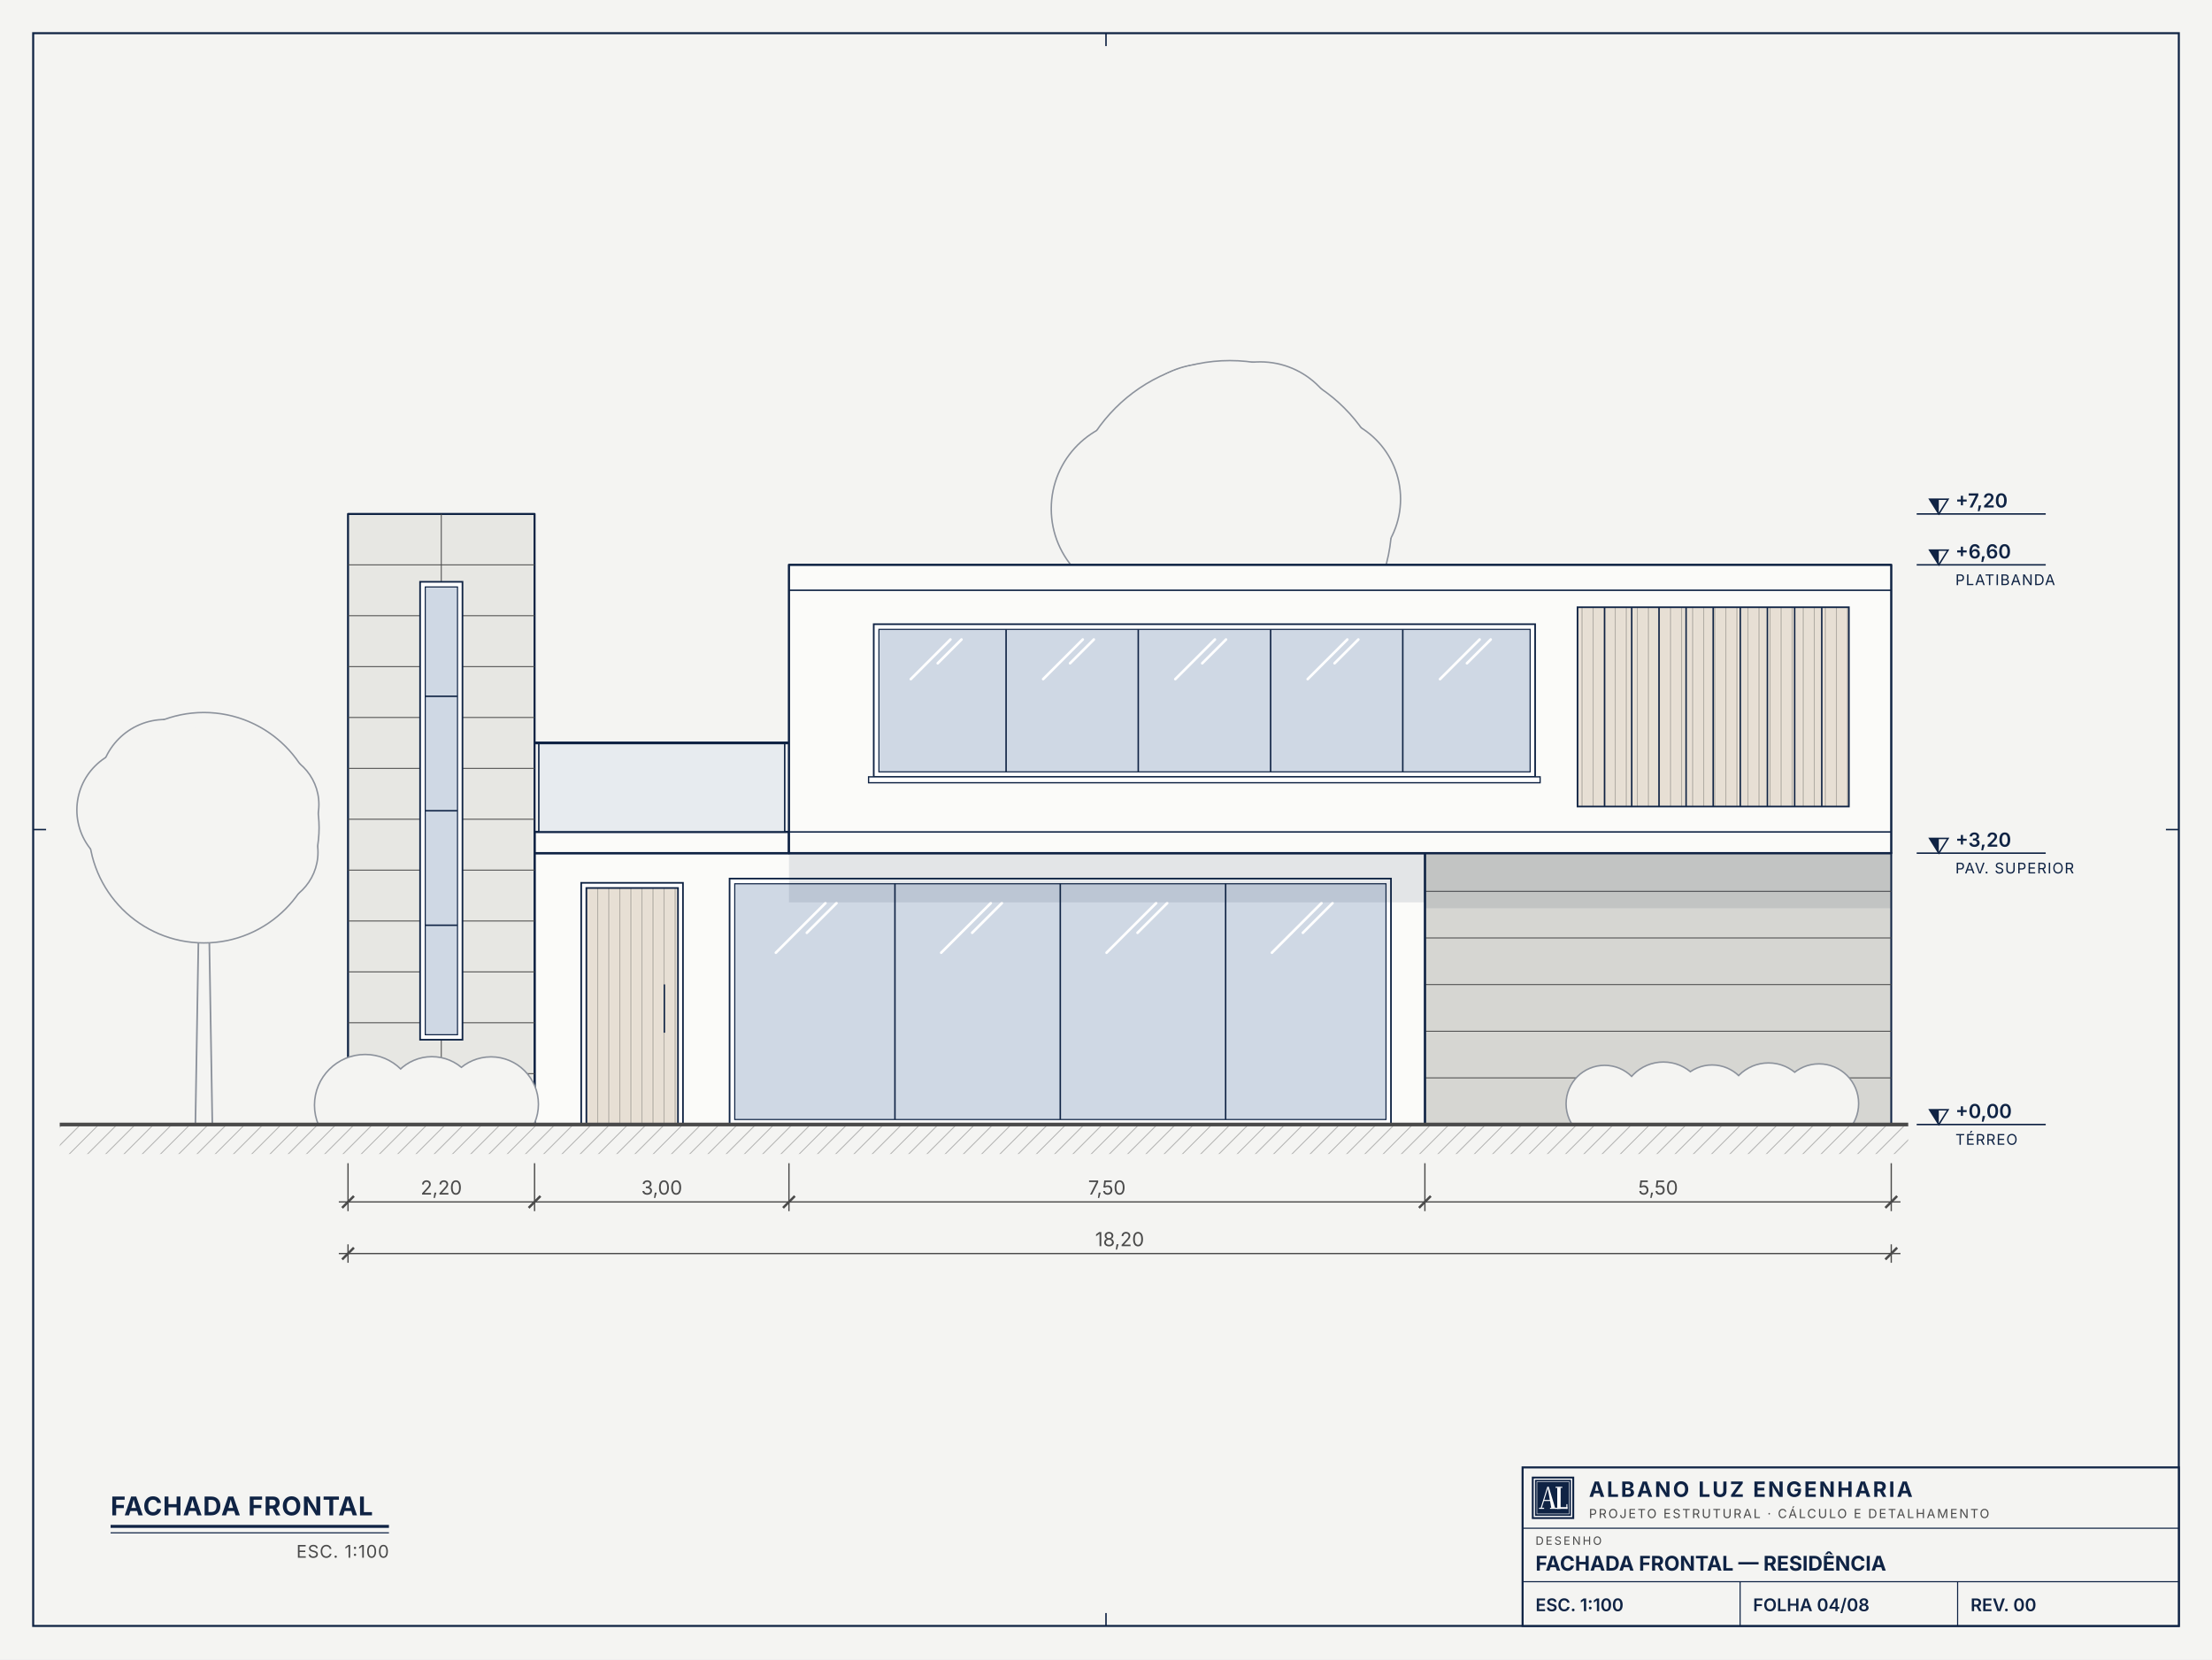
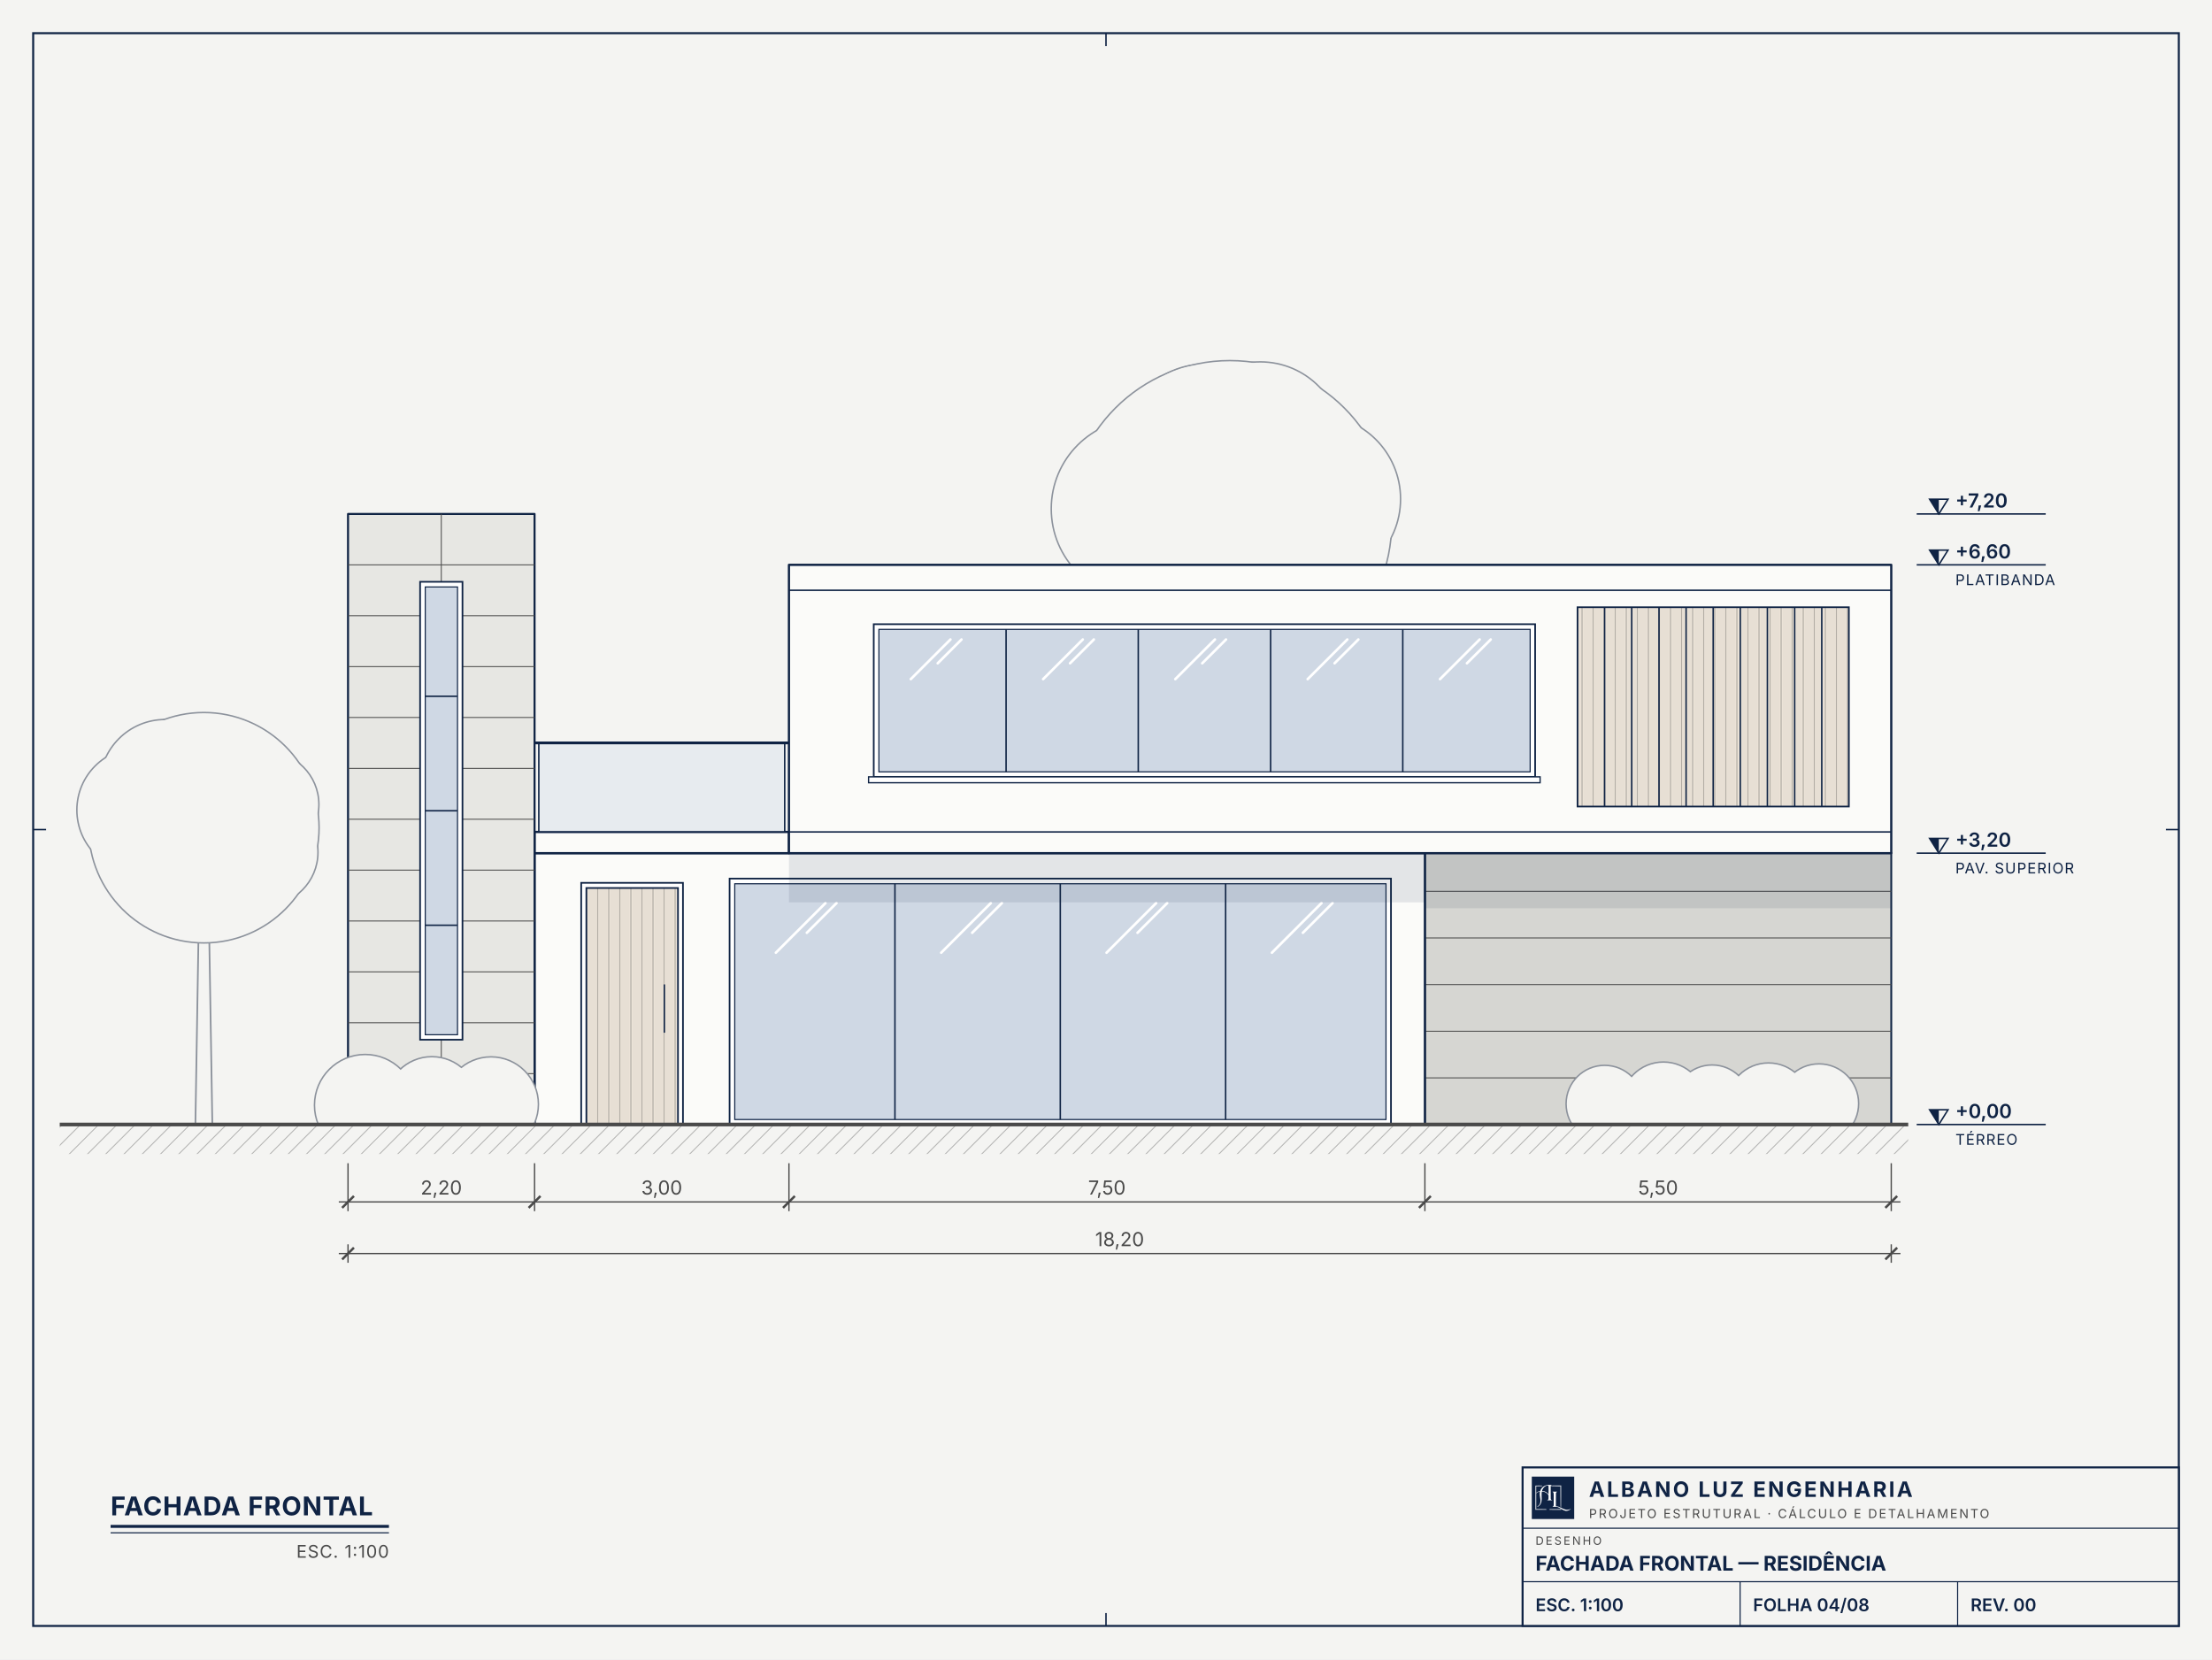
<svg xmlns="http://www.w3.org/2000/svg" width="1200" height="900" viewBox="0 0 1200 900" font-family="Inter, Arial, Helvetica, sans-serif">
  <style>text{stroke:none}.o{fill:none;stroke:#0F2344;stroke-width:1.5;stroke-linejoin:round}.w{fill:#FBFBF9;stroke:#0F2344;stroke-width:1.2;stroke-linejoin:round}.w2{fill:#E7E7E3;stroke:#0F2344;stroke-width:1.1;stroke-linejoin:round}.w3{fill:#D6D6D2;stroke:#0F2344;stroke-width:1}.fr{fill:#fff;stroke:#0F2344;stroke-width:.9}.gl{fill:#CFD8E4;stroke:#0F2344;stroke-width:.6}.gl2{fill:#DCE3EC;fill-opacity:.55;stroke:#0F2344;stroke-width:.8}.mu{fill:none;stroke:#0F2344;stroke-width:.8}.rf{fill:none;stroke:#fff;stroke-width:1.4;stroke-linecap:round}.pt{fill:#fff;stroke:#0F2344;stroke-width:.7}.th{fill:none;stroke:#4A4A4A;stroke-width:.5}.tn{fill:none;stroke:#0F2344;stroke-width:.8}.sh{fill:#0F2344;fill-opacity:.1}.dk{fill:#3A4150;stroke:#0F2344;stroke-width:.9}.md{fill:url(#mad);stroke:#0F2344;stroke-width:.9}.mt{fill:url(#met);stroke:#0F2344;stroke-width:1}.tl{fill:url(#telha);stroke:#0F2344;stroke-width:1.1;stroke-linejoin:round}.trs{fill:none;stroke:#8C929C;stroke-width:1.6}.trf{fill:#F4F4F2}.trk{fill:none;stroke:#8C929C;stroke-width:.9}.nw{fill:url(#hn);stroke:#0F2344;stroke-width:1.4;stroke-dasharray:8 4}.nd{fill:none;stroke:#0F2344;stroke-width:1;stroke-dasharray:6 3}.gx{fill:#FAFAF8;stroke:#4A4A4A;stroke-width:1.2}</style>
  <defs>
    <pattern id="terra" width="7" height="7" patternUnits="userSpaceOnUse" patternTransform="rotate(45)">
      <path d="M0 0V7" stroke="#4A4A4A" stroke-width=".7" />
    </pattern>
    <pattern id="mad" width="6" height="10" patternUnits="userSpaceOnUse">
      <rect width="6" height="10" fill="#E7DFD4" />
      <path d="M0 0V10" stroke="#4A4A4A" stroke-opacity=".55" stroke-width=".6" />
    </pattern>
  </defs>
  <rect width="1200" height="900" fill="#F4F4F2" />
  <path d="M662.6 610L664.9 314M671.8 610L669.5 314" class="trk" />
  <g class="trs">
    <circle cx="667.2" cy="283.4" r="87.4" />
    <circle cx="714.2" cy="270.7" r="45.2" />
    <circle cx="683.7" cy="240.9" r="44.2" />
    <circle cx="653.9" cy="243.1" r="45.2" />
    <circle cx="619.2" cy="276" r="48.5" />
    <circle cx="628.4" cy="311.2" r="46.2" />
    <circle cx="661.4" cy="321.8" r="40.6" />
    <circle cx="704.8" cy="308.2" r="44.9" />
  </g>
  <g class="trf">
    <circle cx="667.2" cy="283.4" r="87.4" />
    <circle cx="714.2" cy="270.7" r="45.2" />
    <circle cx="683.7" cy="240.9" r="44.2" />
    <circle cx="653.9" cy="243.1" r="45.2" />
    <circle cx="619.2" cy="276" r="48.5" />
    <circle cx="628.4" cy="311.2" r="46.2" />
    <circle cx="661.4" cy="321.8" r="40.6" />
    <circle cx="704.8" cy="308.2" r="44.9" />
  </g>
  <rect x="773" y="462.8" width="253" height="147.2" class="w3" />
  <path d="M773 584.7H1026M773 559.4H1026M773 534.1H1026M773 508.8H1026M773 483.5H1026" class="th" />
  <rect x="773" y="462.8" width="253" height="29.9" class="sh" />
  <rect x="290" y="462.8" width="483" height="147.2" class="w" />
  <rect x="315.3" y="478.9" width="55.2" height="131.1" class="fr" />
  <rect x="318.1" y="481.7" width="49.7" height="128.3" class="md" />
  <line x1="360.4" y1="560.2" x2="360.4" y2="534" class="tn" />
  <rect x="395.8" y="476.6" width="358.8" height="133.4" class="fr" />
  <rect x="398.6" y="479.4" width="353.3" height="127.9" class="gl" />
  <path d="M485.5 479.4V607.2M575.2 479.4V607.2M664.9 479.4V607.2" class="mu" />
  <path d="M447.8 489.9l-26.9 26.9M453.8 489.9l-16.1 16.1M537.5 489.9l-26.9 26.9M543.5 489.9l-16.1 16.1M627.2 489.9l-26.9 26.9M633.2 489.9l-16.1 16.1M716.9 489.9l-26.9 26.9M722.9 489.9l-16.1 16.1" class="rf" />
  <rect x="428" y="462.8" width="345" height="26.7" class="sh" />
  <rect x="290" y="451.3" width="138" height="11.5" class="w" />
  <rect x="292.3" y="403" width="133.4" height="48.3" class="gl2" />
  <line x1="290" y1="403" x2="428" y2="403" class="o" />
  <rect x="428" y="306.4" width="598" height="156.4" class="w" />
  <line x1="428" y1="451.3" x2="1026" y2="451.3" class="tn" />
  <line x1="428" y1="320.2" x2="1026" y2="320.2" class="tn" />
  <rect x="474" y="338.6" width="358.8" height="82.8" class="fr" />
  <rect x="476.8" y="341.4" width="353.3" height="77.3" class="gl" />
  <path d="M545.8 341.4V418.6M617.5 341.4V418.6M689.3 341.4V418.6M761 341.4V418.6" class="mu" />
  <path d="M515.6 346.9l-21.5 21.5M521.6 346.9l-12.9 12.9M587.4 346.9l-21.5 21.5M593.4 346.9l-12.9 12.9M659.1 346.9l-21.5 21.5M665.1 346.9l-12.9 12.9M730.9 346.9l-21.5 21.5M736.9 346.9l-12.9 12.9M802.7 346.9l-21.5 21.5M808.7 346.9l-12.9 12.9" class="rf" />
  <rect x="471.2" y="421.4" width="364.3" height="3.2" class="pt" />
  <rect x="855.8" y="329.4" width="147.2" height="108.1" class="md" />
  <path d="M870.5 437.5V329.4M885.2 437.5V329.4M900 437.5V329.4M914.7 437.5V329.4M929.4 437.5V329.4M944.1 437.5V329.4M958.8 437.5V329.4M973.6 437.5V329.4M988.3 437.5V329.4" class="tn" />
  <rect x="188.8" y="278.8" width="101.2" height="331.2" class="w2" />
  <path d="M188.8 582.4H290M188.8 554.8H290M188.8 527.2H290M188.8 499.6H290M188.8 472H290M188.8 444.4H290M188.8 416.8H290M188.8 389.2H290M188.8 361.6H290M188.8 334H290M188.8 306.4H290" class="th" />
  <path d="M239.4 610V278.8" class="th" />
  <rect x="227.9" y="315.6" width="23" height="248.4" class="fr" />
  <rect x="230.7" y="318.4" width="17.5" height="242.9" class="gl" />
  <path d="M230.7 501.9H248.1M230.7 439.8H248.1M230.7 377.7H248.1" class="mu" />
  <g class="trs">
    <circle cx="198.1" cy="599.5" r="27.1" />
    <circle cx="234.3" cy="598.2" r="24.6" />
    <circle cx="266.4" cy="599" r="25.3" />
  </g>
  <g class="trf">
    <circle cx="198.1" cy="599.5" r="27.1" />
    <circle cx="234.3" cy="598.2" r="24.6" />
    <circle cx="266.4" cy="599" r="25.3" />
  </g>
  <rect x="161.2" y="610" width="147.2" height="20" fill="#F4F4F2" />
  <g class="trs">
    <circle cx="870.5" cy="598.8" r="20.5" />
    <circle cx="902.4" cy="599.1" r="22.6" />
    <circle cx="928.8" cy="598.6" r="20.5" />
    <circle cx="959.4" cy="599.2" r="22.2" />
    <circle cx="986.8" cy="598.6" r="21.1" />
  </g>
  <g class="trf">
    <circle cx="870.5" cy="598.8" r="20.5" />
    <circle cx="902.4" cy="599.1" r="22.6" />
    <circle cx="928.8" cy="598.6" r="20.5" />
    <circle cx="959.4" cy="599.2" r="22.2" />
    <circle cx="986.8" cy="598.6" r="21.1" />
  </g>
  <rect x="837.4" y="610" width="202.4" height="20" fill="#F4F4F2" />
  <path d="M106 610L108.3 470.7M115.2 610L112.9 470.7" class="trk" />
  <g class="trs">
    <circle cx="110.6" cy="449" r="62.1" />
    <circle cx="144.3" cy="436.4" r="28.3" />
    <circle cx="119.9" cy="423.3" r="32" />
    <circle cx="89.6" cy="425.8" r="35.1" />
    <circle cx="75.5" cy="439.4" r="33.4" />
    <circle cx="89.9" cy="468.8" r="30.7" />
    <circle cx="108.9" cy="481" r="28.9" />
    <circle cx="143.5" cy="462.3" r="28.6" />
  </g>
  <g class="trf">
    <circle cx="110.6" cy="449" r="62.1" />
    <circle cx="144.3" cy="436.4" r="28.3" />
    <circle cx="119.9" cy="423.3" r="32" />
    <circle cx="89.6" cy="425.8" r="35.1" />
    <circle cx="75.5" cy="439.4" r="33.4" />
    <circle cx="89.9" cy="468.8" r="30.7" />
    <circle cx="108.9" cy="481" r="28.9" />
    <circle cx="143.5" cy="462.3" r="28.6" />
  </g>
  <rect x="32.4" y="610" width="1002.8" height="16" fill="url(#terra)" opacity="0.5" />
  <line x1="32.4" y1="610" x2="1035.2" y2="610" stroke="#4A4A4A" stroke-width="2" />
  <g stroke="#0F2344" stroke-width="0.8" fill="none">
    <line x1="1039.8" y1="610" x2="1109.8" y2="610" />
    <polygon points="1051.8,610 1046.8,602 1056.8,602" />
    <polygon points="1051.8,610 1046.8,602 1051.8,602" fill="#0F2344" stroke="none" />
  </g>
  <text x="1060.8" y="606.5" font-size="10.5" font-weight="600" text-anchor="start" fill="#0F2344">+0,00</text>
  <text x="1060.8" y="621" font-size="8" text-anchor="start" fill="#0F2344" letter-spacing="0.5">TÉRREO</text>
  <g stroke="#0F2344" stroke-width="0.8" fill="none">
    <line x1="1039.8" y1="462.8" x2="1109.8" y2="462.8" />
    <polygon points="1051.8,462.8 1046.8,454.8 1056.8,454.8" />
    <polygon points="1051.8,462.8 1046.8,454.8 1051.8,454.8" fill="#0F2344" stroke="none" />
  </g>
  <text x="1060.8" y="459.3" font-size="10.5" font-weight="600" text-anchor="start" fill="#0F2344">+3,20</text>
  <text x="1060.8" y="473.8" font-size="8" text-anchor="start" fill="#0F2344" letter-spacing="0.5">PAV. SUPERIOR</text>
  <g stroke="#0F2344" stroke-width="0.8" fill="none">
    <line x1="1039.8" y1="306.4" x2="1109.8" y2="306.4" />
    <polygon points="1051.8,306.4 1046.8,298.4 1056.8,298.4" />
    <polygon points="1051.8,306.4 1046.8,298.4 1051.8,298.4" fill="#0F2344" stroke="none" />
  </g>
  <text x="1060.8" y="302.9" font-size="10.5" font-weight="600" text-anchor="start" fill="#0F2344">+6,60</text>
  <text x="1060.8" y="317.4" font-size="8" text-anchor="start" fill="#0F2344" letter-spacing="0.5">PLATIBANDA</text>
  <g stroke="#0F2344" stroke-width="0.8" fill="none">
    <line x1="1039.8" y1="278.8" x2="1109.8" y2="278.8" />
    <polygon points="1051.8,278.8 1046.8,270.8 1056.8,270.8" />
    <polygon points="1051.8,278.8 1046.8,270.8 1051.8,270.8" fill="#0F2344" stroke="none" />
  </g>
  <text x="1060.8" y="275.3" font-size="10.5" font-weight="600" text-anchor="start" fill="#0F2344">+7,20</text>
  <g stroke="#4A4A4A" stroke-width="0.7">
    <line x1="183.8" y1="652" x2="1031" y2="652" />
    <line x1="185.6" y1="655.2" x2="192" y2="648.8" stroke-width="1.3" />
    <line x1="188.8" y1="631" x2="188.8" y2="657" />
    <line x1="286.8" y1="655.2" x2="293.2" y2="648.8" stroke-width="1.3" />
    <line x1="290" y1="631" x2="290" y2="657" />
    <line x1="424.8" y1="655.2" x2="431.2" y2="648.8" stroke-width="1.3" />
    <line x1="428" y1="631" x2="428" y2="657" />
    <line x1="769.8" y1="655.2" x2="776.2" y2="648.8" stroke-width="1.3" />
    <line x1="773" y1="631" x2="773" y2="657" />
    <line x1="1022.8" y1="655.2" x2="1029.2" y2="648.8" stroke-width="1.3" />
    <line x1="1026" y1="631" x2="1026" y2="657" />
  </g>
  <text x="239.4" y="648" font-size="10.5" text-anchor="middle" fill="#4A4A4A" style="stroke:#F4F4F2;stroke-width:3px;paint-order:stroke;stroke-linejoin:round">2,20</text>
  <text x="359" y="648" font-size="10.5" text-anchor="middle" fill="#4A4A4A" style="stroke:#F4F4F2;stroke-width:3px;paint-order:stroke;stroke-linejoin:round">3,00</text>
  <text x="600.5" y="648" font-size="10.5" text-anchor="middle" fill="#4A4A4A" style="stroke:#F4F4F2;stroke-width:3px;paint-order:stroke;stroke-linejoin:round">7,50</text>
  <text x="899.5" y="648" font-size="10.5" text-anchor="middle" fill="#4A4A4A" style="stroke:#F4F4F2;stroke-width:3px;paint-order:stroke;stroke-linejoin:round">5,50</text>
  <g stroke="#4A4A4A" stroke-width="0.7">
    <line x1="183.8" y1="680" x2="1031" y2="680" />
    <line x1="185.6" y1="683.2" x2="192" y2="676.8" stroke-width="1.3" />
    <line x1="188.8" y1="675" x2="188.8" y2="685" />
    <line x1="1022.8" y1="683.2" x2="1029.2" y2="676.8" stroke-width="1.3" />
    <line x1="1026" y1="675" x2="1026" y2="685" />
  </g>
  <text x="607.4" y="676" font-size="10.5" text-anchor="middle" fill="#4A4A4A" style="stroke:#F4F4F2;stroke-width:3px;paint-order:stroke;stroke-linejoin:round">18,20</text>
  <text x="60" y="822" font-size="14" font-weight="700" fill="#0F2344" letter-spacing="0.4">FACHADA FRONTAL</text>
  <line x1="60" y1="828" x2="211" y2="828" stroke="#0F2344" stroke-width="1.6" />
  <line x1="60" y1="831.5" x2="211" y2="831.5" stroke="#0F2344" stroke-width="0.6" />
  <text x="211" y="845" font-size="9.5" text-anchor="end" fill="#4A4A4A" letter-spacing="0.4">ESC. 1:100</text>
  <rect x="18" y="18" width="1164" height="864" fill="none" stroke="#0F2344" stroke-width="1.1" />
  <g stroke="#0F2344" stroke-width="0.8">
    <line x1="600" y1="18" x2="600" y2="25" />
    <line x1="600" y1="882" x2="600" y2="875" />
    <line x1="18" y1="450" x2="25" y2="450" />
    <line x1="1182" y1="450" x2="1175" y2="450" />
  </g>
  <rect x="826" y="796" width="356" height="86" fill="#F4F4F2" stroke="#0F2344" stroke-width="1.1" />
  <g stroke="#0F2344" stroke-width="0.6">
    <line x1="826" y1="829" x2="1182" y2="829" />
    <line x1="826" y1="858" x2="1182" y2="858" />
    <line x1="944" y1="858" x2="944" y2="882" />
    <line x1="1062" y1="858" x2="1062" y2="882" />
  </g>
-   <g transform="translate(831 801) scale(0.23)">
-     <rect width="100" height="100" fill="#0F2344" />
-     <g fill="none" stroke="#fff">
-       <rect x="6" y="6" width="88" height="88" stroke-width="3" />
-       <rect x="12" y="12" width="76" height="76" stroke-width="1.2" />
-     </g>
-     <g fill="#fff">
-       <polygon points="36.5,24 39,24 23.5,74 21,74" />
-       <polygon points="37,24 40,24 55,74 46,74" />
-       <rect x="28" y="55" width="16" height="2.5" />
-       <rect x="17" y="73.5" width="12" height="2.5" />
-       <rect x="43" y="73.5" width="15" height="2.5" />
-       <rect x="60" y="26" width="8" height="50" />
-       <rect x="56" y="24" width="16" height="2.5" />
-       <rect x="56" y="73.5" width="6" height="2.5" />
-       <rect x="60" y="72" width="24" height="4" />
-       <rect x="81.5" y="65" width="2.5" height="11" />
-     </g>
-   </g>
+   <rect x="831" y="801" width="23" height="23" fill="#0F2344" />
+   <path transform="translate(832.6 805.2) scale(0.04495) translate(-28 -41)" fill="#fff" fill-rule="evenodd" d="M 190 47.98 C 145.76 51.26, 112.35 74.81, 96.45 113.94 L 93.41 121.43 87.95 122.54 C 73.81 125.40, 62.13 130.88, 47.23 141.62 L 44.97 143.26 45.23 104.38 L 45.50 65.50 82.82 65.23 C 117.64 64.99, 120.12 64.85, 119.80 63.23 C 119.49 61.62, 116.58 61.48, 80.23 61.23 L 41 60.97 40.87 70.23 C 40.40 105.22, 40.17 337.04, 40.61 339.25 L 41.15 342 105.57 342 C 169.25 342, 170 341.97, 170 340.00 C 170 338.04, 169.16 338.01, 107.75 337.75 L 45.50 337.50 45.50 243.04 L 45.50 148.58 50.50 144.75 C 61.12 136.62, 87.99 125.65, 90.68 128.35 C 91.07 128.74, 90.82 131.63, 90.12 134.78 C 86.41 151.49, 87.56 177.16, 93.25 204.50 C 103.35 253.04, 92.59 289.70, 64.15 303.69 C 58.19 306.63, 56.80 308.65, 59.44 310.58 C 62.98 313.17, 77.68 304.37, 87.46 293.81 C 108.36 271.23, 114.97 238.52, 110.82 178.11 C 109.89 164.51, 109.89 157.75, 110.85 147.04 C 112.67 126.70, 112.32 127.42, 120.08 127.84 C 149.75 129.41, 179.22 146.57, 190.75 168.96 L 194 175.28 194 195.67 C 194 222.25, 192.83 225.31, 180.50 231.09 L 174.50 233.90 207.25 233.95 C 225.26 233.97, 240 233.81, 240 233.58 C 240 233.35, 237.84 232.44, 235.21 231.57 C 232.57 230.69, 228.74 228.35, 226.70 226.36 C 219.74 219.61, 219.86 221.25, 220.20 138.32 L 220.50 64.50 222.84 59.73 C 224.52 56.32, 226.49 54.20, 229.77 52.28 C 234.19 49.69, 234.26 49.58, 231.83 48.93 C 227.50 47.77, 200.98 47.17, 190 47.98 M 34.46 56.25 C 34.20 56.93, 34.10 122.75, 34.24 202.50 L 34.50 347.50 102.25 347.75 C 169.49 348.01, 170 347.99, 170 346.00 C 170 344.01, 169.40 344, 104.50 344 L 39 344 39 202.09 L 39 60.18 43.75 59.58 C 46.36 59.25, 64.12 59.08, 83.23 59.21 C 117.83 59.43, 121.43 59.12, 119.55 56.08 C 118.51 54.41, 35.10 54.57, 34.46 56.25 M 169.88 56.90 C 149.11 63.55, 130.08 82.77, 119.54 107.75 C 114.07 120.73, 113.85 120.18, 125 121.60 C 152.64 125.11, 172.20 135.23, 187.67 154.04 C 190.78 157.82, 193.70 160.68, 194.16 160.39 C 195.36 159.65, 195.21 70.41, 193.99 63.88 C 192.63 56.51, 190.57 54.98, 182.13 55.05 C 178.48 55.08, 172.97 55.91, 169.88 56.90 M 227.98 56.52 C 227.28 57.36, 226.95 58.29, 227.25 58.58 C 227.55 58.88, 247.98 59.14, 272.64 59.16 C 297.31 59.18, 323.23 59.45, 330.25 59.75 L 343 60.30 343 189.54 C 343 324.78, 342.86 320, 346.58 320 C 346.81 320, 347 260.37, 347 187.50 L 347 55 288.12 55 C 236.59 55, 229.08 55.19, 227.98 56.52 M 224.66 61.66 C 221.48 64.85, 223.46 64.98, 280.25 65.24 L 336.50 65.50 337 190.98 C 337.47 309.47, 337.59 316.49, 339.25 316.81 C 340.90 317.12, 341 310.51, 341 189.07 L 341 61 283.16 61 C 251.35 61, 225.03 61.30, 224.66 61.66 M 241 129.35 C 241 129.54, 243.24 131.09, 245.98 132.79 C 257.25 139.80, 257.22 139.53, 256.82 225.50 L 256.50 295.50 254 300.49 C 251.95 304.57, 250.55 305.93, 246.30 307.99 C 243.45 309.37, 241.09 310.83, 241.05 311.25 C 241.02 311.66, 252.58 312.00, 266.75 312.01 C 306.31 312.04, 306.18 311.99, 353.37 340.90 C 389.78 363.20, 413.34 366.75, 440.33 354.00 C 447.32 350.70, 461.66 340.04, 462.67 337.40 C 463.54 335.13, 462.22 334.49, 460.25 336.22 C 453.63 342.03, 439.13 346.81, 425.40 347.69 C 405.46 348.97, 388.01 343.90, 351.13 326.10 C 320.14 311.15, 309.86 307.71, 292.25 306.40 L 283 305.71 283 227.79 C 283 174.95, 283.35 148.49, 284.08 145.56 C 285.44 140.17, 289.98 134.55, 295.09 131.95 C 297.24 130.85, 299 129.74, 299 129.48 C 299 129.21, 285.95 129, 270 129 C 254.05 129, 241 129.15, 241 129.35 M 336.63 336.50 C 336.13 337.81, 327.80 338, 270.03 338 C 204.59 338, 204 338.01, 204 340.00 C 204 341.99, 204.50 342.01, 272.25 341.75 L 340.50 341.50 340.83 339.11 C 341.31 335.73, 337.77 333.53, 336.63 336.50 M 343 341.50 L 343 344 273.50 344 C 204.66 344, 204 344.01, 204 346 C 204 347.98, 204.66 348, 275.50 348 L 347 348 347 344.10 C 347 341.48, 346.48 340.01, 345.41 339.60 C 343.08 338.71, 343 338.77, 343 341.50" />
  <text x="862" y="812" font-size="11.5" font-weight="700" fill="#0F2344" letter-spacing="1.1">ALBANO LUZ ENGENHARIA</text>
  <text x="862" y="823.5" font-size="6.8" fill="#4A4A4A" letter-spacing="0.9">PROJETO ESTRUTURAL · CÁLCULO E DETALHAMENTO</text>
  <text x="833" y="838" font-size="6.2" fill="#4A4A4A" letter-spacing="1">DESENHO</text>
  <text x="833" y="852" font-size="11" font-weight="700" fill="#0F2344">FACHADA FRONTAL — RESIDÊNCIA</text>
  <text x="833" y="874" font-size="9.5" font-weight="600" fill="#0F2344">ESC. 1:100</text>
  <text x="951" y="874" font-size="9.5" font-weight="600" fill="#0F2344">FOLHA 04/08</text>
  <text x="1069" y="874" font-size="9.5" font-weight="600" fill="#0F2344">REV. 00</text>
</svg>
